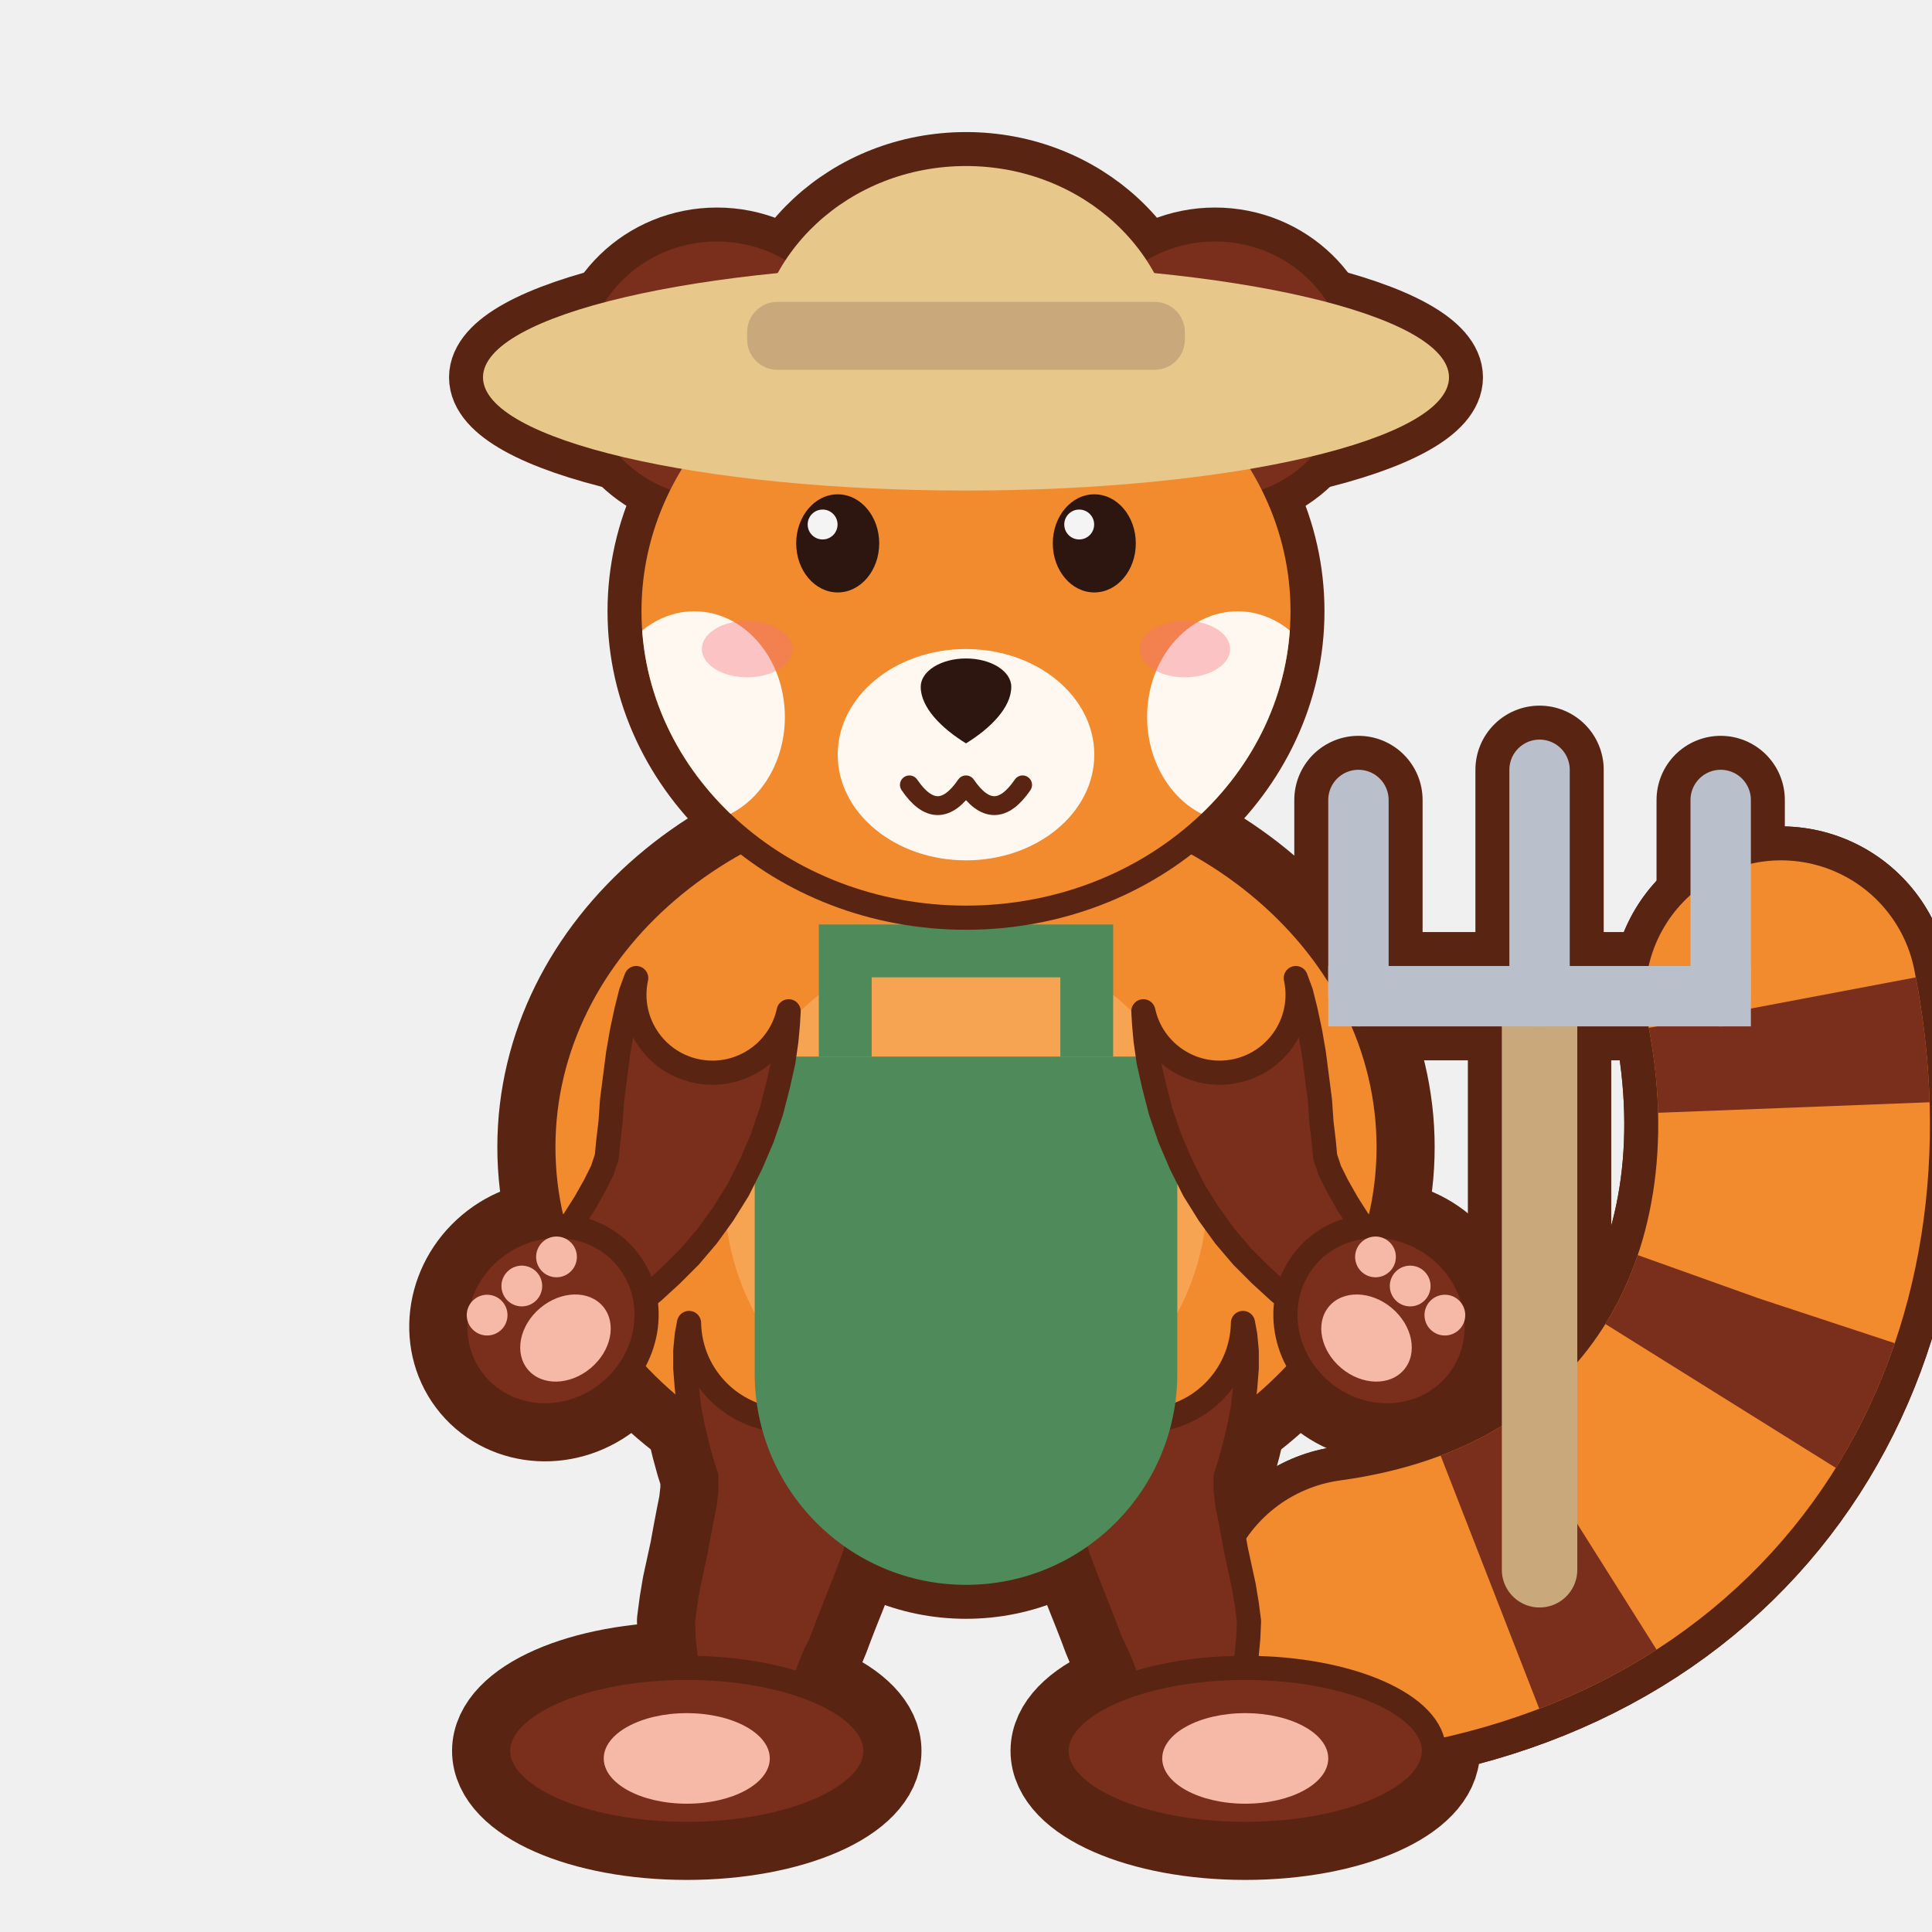
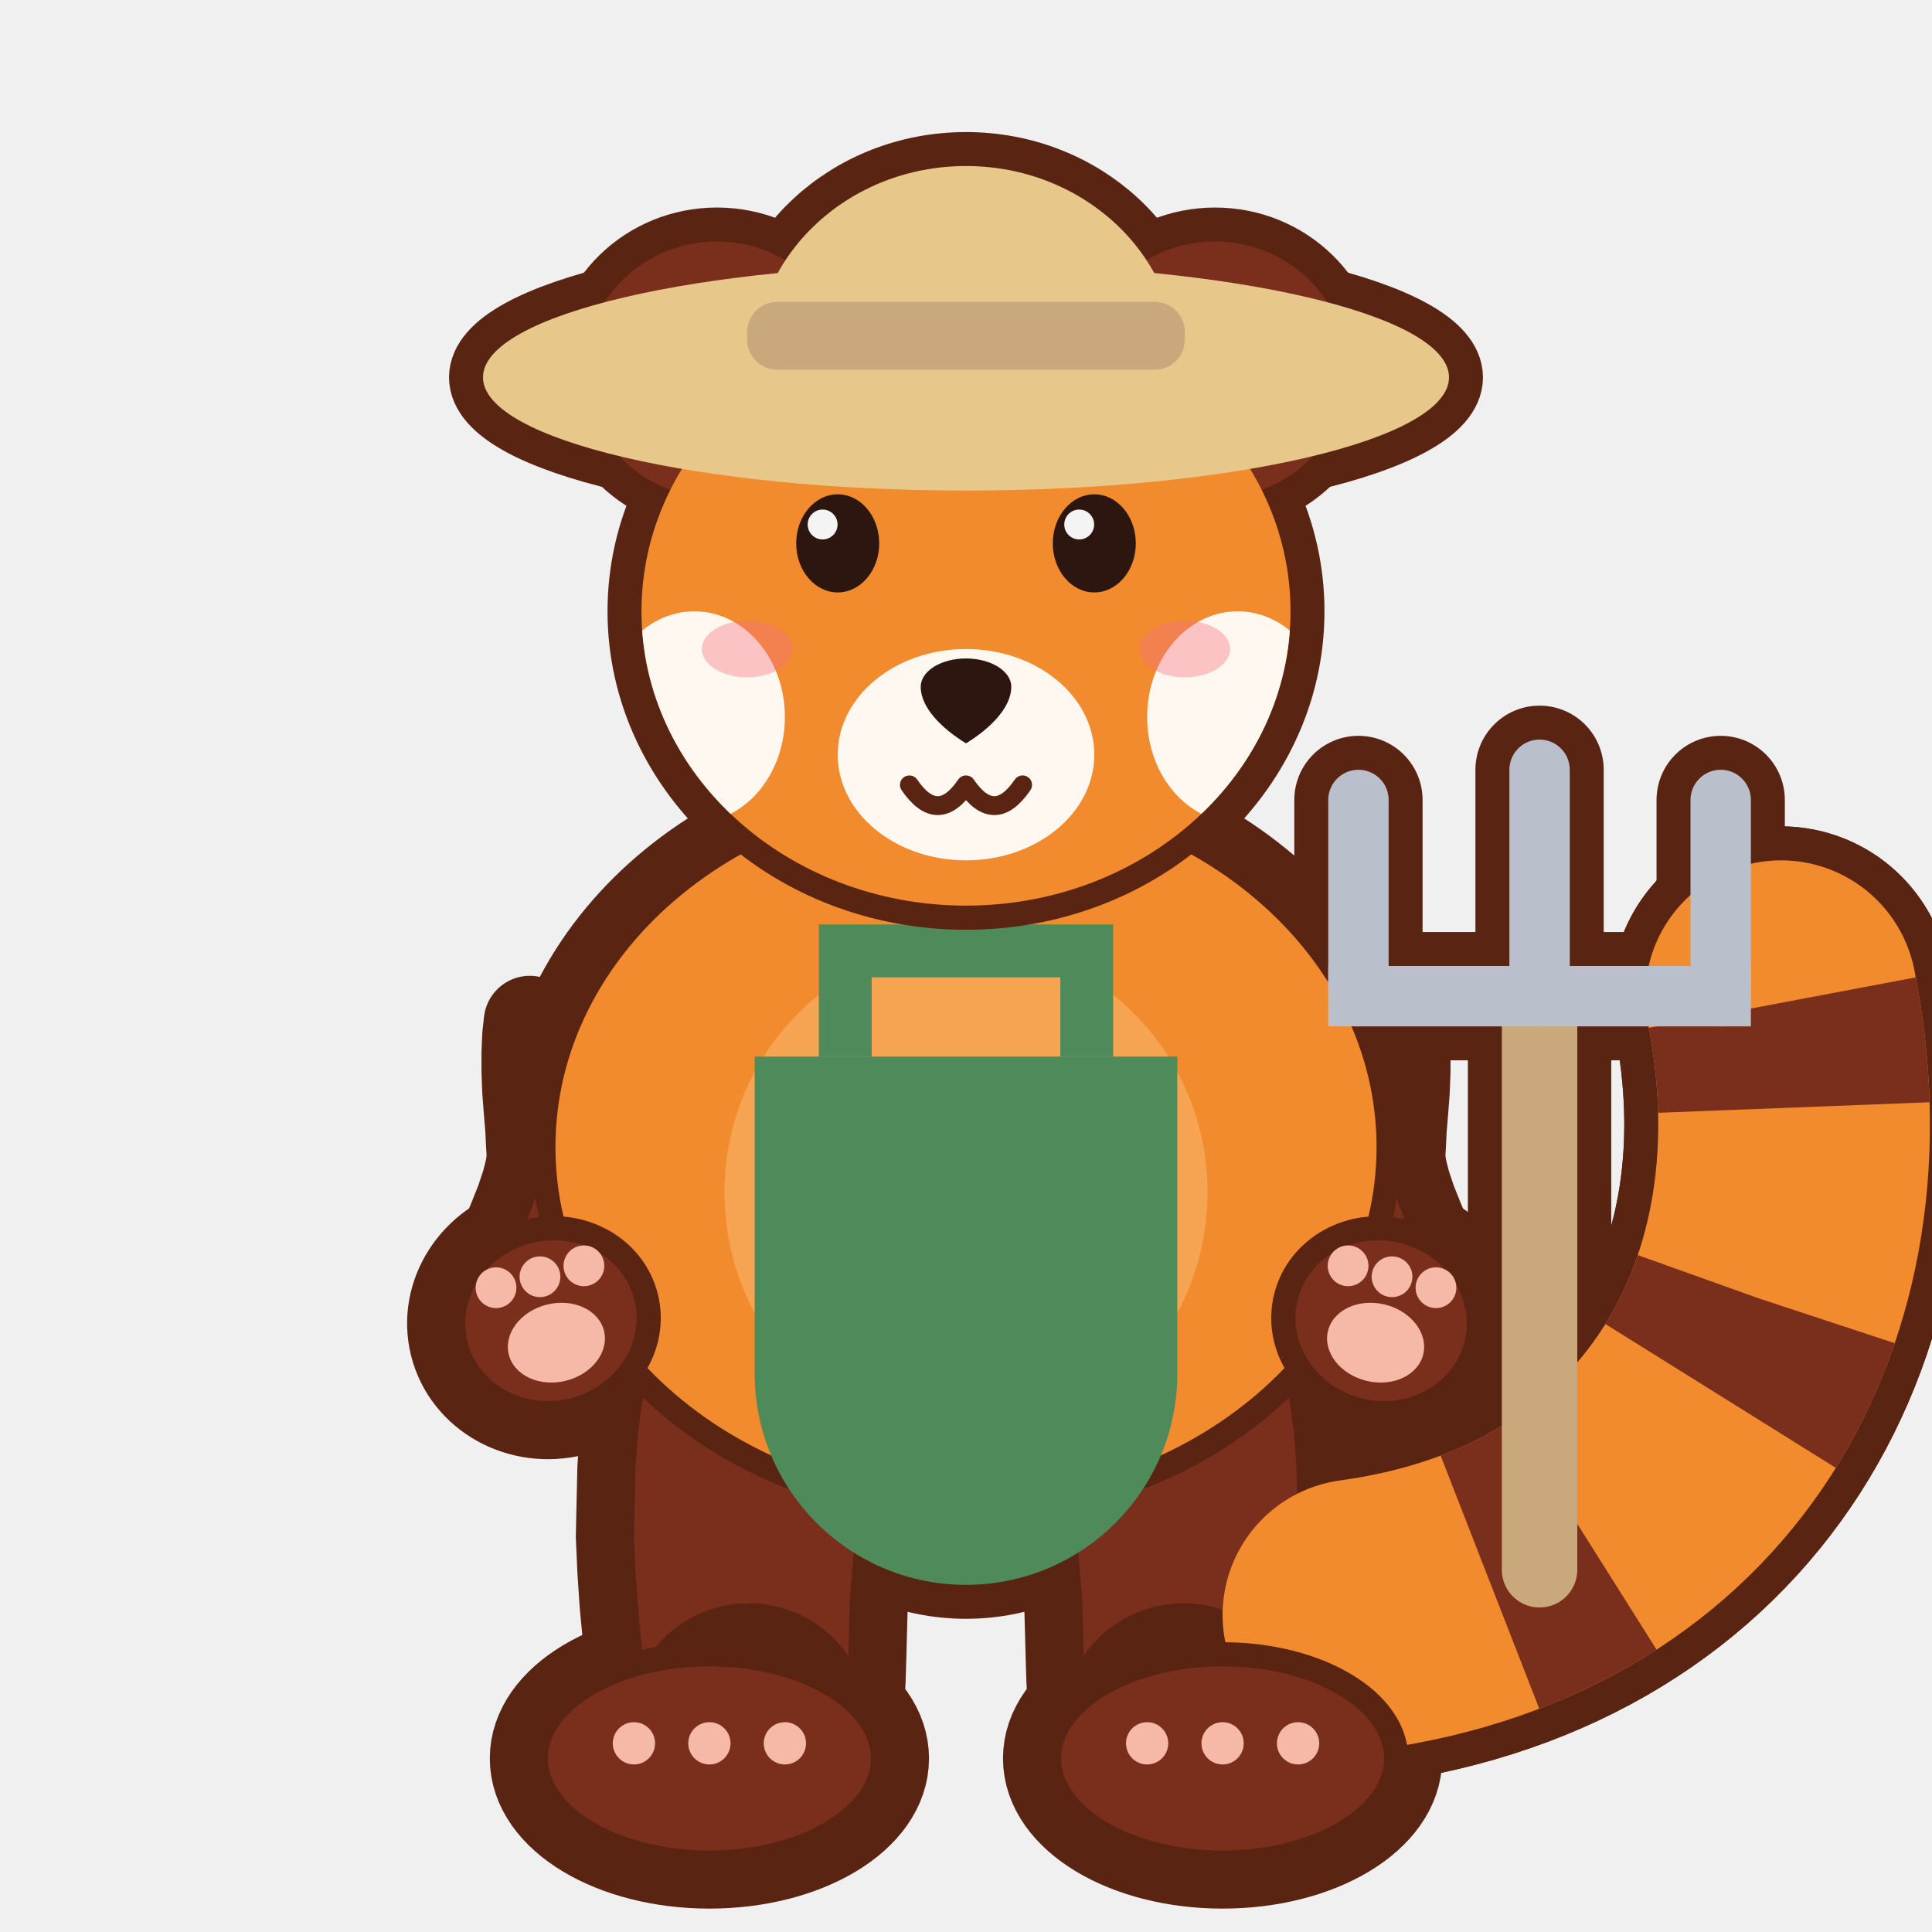
<svg xmlns="http://www.w3.org/2000/svg" viewBox="0 0 256 256" width="256" height="256" role="img" aria-labelledby="t-farmer_red_panda">
  <g class="outline">
+     <path d="M87.7 169.8L86.9 171.6L86.1 174.2L85.1 177.6L84.2 181.4L83.5 185.6L82.9 190.1L82.6 194.6L82.5 199.1L82.4 203.6L82.6 208.1L82.9 212.6L83.3 216.8L83.7 220.7L84.1 224.1L84.5 226.9L84.8 228.9A14.4 14.4 0 0 1 113.6 228.0L113.7 225.7L113.9 222.7L114.0 219.4L114.1 215.7L114.2 212.0L114.5 208.4L114.8 205.0L115.2 202.3L116.0 199.6L117.0 196.5L118.1 193.0L119.0 189.5L119.9 186.0L120.6 182.7L121.1 179.7L121.3 177.4A17.2 17.2 0 0 1 87.7 169.8Z" fill="#5A2412" stroke="#5A2412" stroke-width="12.2" stroke-linejoin="round" />
+     <path d="M134.7 177.4L134.9 179.7L135.4 182.7L136.1 186.0L137.0 189.5L137.9 193.0L139.0 196.5L140.0 199.6L140.8 202.3L141.2 205.0L141.5 208.4L141.8 212.0L141.9 215.7L142.0 219.4L142.1 222.7L142.3 225.7L142.4 228.0A14.4 14.4 0 0 1 171.2 228.9L171.5 226.9L171.9 224.1L172.3 220.7L172.7 216.8L173.1 212.6L173.4 208.1L173.6 203.6L173.5 199.1L173.4 194.6L173.1 190.1L172.5 185.6L171.8 181.4L170.9 177.6L169.9 174.2L169.1 171.6L168.3 169.8A17.2 17.2 0 0 1 134.7 177.4Z" fill="#5A2412" stroke="#5A2412" stroke-width="12.2" stroke-linejoin="round" />
    <path d="M180 214C224 208 244 172 236 132" stroke-linecap="round" fill="none" stroke="#5A2412" stroke-width="45.0" stroke-linejoin="round" />
    <path d="M180 214C224 208 244 172 236 132" fill="none" stroke="#5A2412" stroke-width="45.0" stroke-linejoin="round" stroke-linecap="round" />
+     <path d="M70.2 135.4L70.0 137.2L69.9 139.5L69.9 142.0L70.0 144.6L70.2 147.2L70.4 149.6L70.5 151.7L70.6 153.3L70.4 154.8L69.9 156.8L69.1 159.2L68.1 161.7L67.1 164.1L66.1 166.4L65.2 168.5L64.7 170.2A9.8 9.8 0 0 1 82.0 179.2L82.9 178.0L84.1 176.4L85.6 174.3L87.2 171.7L89.0 168.9L90.7 165.9L92.3 162.6L93.6 159.1L94.8 155.4L95.6 151.8L96.1 148.3L96.4 144.9L96.5 141.9L96.5 139.3L96.4 137.3L96.2 135.9A13.0 13.0 0 0 1 70.2 135.4Z" fill="#5A2412" stroke="#5A2412" stroke-width="12.2" stroke-linejoin="round" />
+     <path d="M159.8 135.9L159.6 137.3L159.5 139.3L159.5 141.9L159.6 144.9L159.9 148.3L160.4 151.8L161.2 155.4L162.4 159.1L163.7 162.6L165.3 165.9L167.0 168.9L168.8 171.7L170.4 174.3L171.9 176.4L173.1 178.0L174.0 179.2A9.8 9.8 0 0 1 191.3 170.2L190.8 168.5L189.9 166.4L188.9 164.1L187.9 161.7L186.9 159.2L186.1 156.8L185.6 154.8L185.4 153.3L185.5 151.7L185.6 149.6L185.8 147.2L186.0 144.6L186.1 142.0L186.1 139.5L186.0 137.2L185.8 135.4A13.0 13.0 0 0 1 159.8 135.9Z" fill="#5A2412" stroke="#5A2412" stroke-width="12.2" stroke-linejoin="round" />
    <ellipse cx="128" cy="152" rx="56" ry="48" fill="#5A2412" stroke="#5A2412" stroke-width="12.2" stroke-linejoin="round" />
    <ellipse cx="128" cy="158" rx="32" ry="33" fill="#5A2412" stroke="#5A2412" stroke-width="9" stroke-linejoin="round" />
-     <path d="M91.3 175.3L91.0 176.9L90.8 179.0L90.8 181.3L91.0 183.8L91.3 186.5L91.8 189.1L92.4 191.6L93.0 193.8L93.6 195.7L93.6 197.4L93.4 199.2L93.0 201.2L92.6 203.3L92.2 205.5L91.7 207.8L91.2 210.1L90.8 212.5L90.5 214.8L90.6 217.1L90.8 219.2L91.1 221.2L91.5 222.9L91.9 224.5L92.4 225.8L92.8 226.9L93.3 227.8L93.7 228.4A5.5 5.5 0 0 1 104.7 228.4L105.1 227.5L105.5 226.5L105.9 225.3L106.2 224.2L106.6 222.9L107.0 221.7L107.5 220.4L108.0 219.2L108.6 218.0L109.1 216.8L109.7 215.2L110.4 213.4L111.2 211.4L112.1 209.1L113.0 206.7L113.9 204.1L114.7 201.3L115.3 198.3L116.3 195.3L117.2 192.2L117.9 189.1L118.3 186.0L118.5 183.1L118.5 180.3L118.3 178.0L118.0 176.2L117.7 174.8A13.2 13.2 0 0 1 91.3 175.3Z" fill="#5A2412" stroke="#5A2412" stroke-width="12.2" stroke-linejoin="round" />
-     <ellipse cx="91" cy="232" rx="25" ry="11" fill="#5A2412" stroke="#5A2412" stroke-width="12.2" stroke-linejoin="round" />
-     <ellipse cx="91" cy="233" rx="11" ry="6" fill="#5A2412" stroke="#5A2412" stroke-width="9" stroke-linejoin="round" />
-     <path d="M138.3 174.8L138.0 176.2L137.7 178.0L137.5 180.3L137.5 183.1L137.7 186.0L138.1 189.1L138.8 192.2L139.7 195.3L140.7 198.3L141.3 201.3L142.1 204.1L143.0 206.7L143.9 209.1L144.8 211.4L145.6 213.4L146.3 215.2L146.9 216.8L147.4 218.0L148.0 219.2L148.5 220.4L149.0 221.7L149.4 222.9L149.8 224.2L150.1 225.3L150.5 226.5L150.9 227.5L151.3 228.4A5.5 5.5 0 0 1 162.3 228.4L162.7 227.8L163.2 226.9L163.6 225.8L164.1 224.5L164.5 222.9L164.9 221.2L165.2 219.2L165.4 217.1L165.5 214.8L165.2 212.5L164.8 210.1L164.3 207.8L163.8 205.5L163.4 203.3L163.0 201.2L162.6 199.2L162.4 197.4L162.4 195.7L163.0 193.8L163.6 191.6L164.2 189.1L164.7 186.5L165.0 183.8L165.2 181.3L165.2 179.0L165.0 176.9L164.7 175.3A13.2 13.2 0 0 1 138.3 174.8Z" fill="#5A2412" stroke="#5A2412" stroke-width="12.2" stroke-linejoin="round" />
-     <ellipse cx="165" cy="232" rx="25" ry="11" fill="#5A2412" stroke="#5A2412" stroke-width="12.2" stroke-linejoin="round" />
-     <ellipse cx="165" cy="233" rx="11" ry="6" fill="#5A2412" stroke="#5A2412" stroke-width="9" stroke-linejoin="round" />
+     <ellipse cx="94" cy="233" rx="23.0" ry="13.8" fill="#5A2412" stroke="#5A2412" stroke-width="12.2" stroke-linejoin="round" />
+     <circle cx="84" cy="231" r="2.8" fill="#5A2412" stroke="#5A2412" stroke-width="9" stroke-linejoin="round" />
+     <circle cx="94" cy="231" r="2.8" fill="#5A2412" stroke="#5A2412" stroke-width="9" stroke-linejoin="round" />
+     <circle cx="104" cy="231" r="2.8" fill="#5A2412" stroke="#5A2412" stroke-width="9" stroke-linejoin="round" />
+     <ellipse cx="162" cy="233" rx="23.0" ry="13.8" fill="#5A2412" stroke="#5A2412" stroke-width="12.2" stroke-linejoin="round" />
+     <circle cx="152" cy="231" r="2.8" fill="#5A2412" stroke="#5A2412" stroke-width="9" stroke-linejoin="round" />
+     <circle cx="162" cy="231" r="2.8" fill="#5A2412" stroke="#5A2412" stroke-width="9" stroke-linejoin="round" />
+     <circle cx="172" cy="231" r="2.8" fill="#5A2412" stroke="#5A2412" stroke-width="9" stroke-linejoin="round" />
    <path d="M100 140h56v42a28 28 0 0 1-56 0z" fill="#5A2412" stroke="#5A2412" stroke-width="9" stroke-linejoin="round" />
    <path d="M112 140v-14h32v14" fill="none" stroke="#5A2412" stroke-width="16.0" stroke-linejoin="round" stroke-linecap="round" />
    <g transform="translate(128,74) scale(0.5) translate(-128,-126)">
      <ellipse cx="62" cy="76" rx="35" ry="34" fill="#5A2412" stroke="#5A2412" stroke-width="18" stroke-linejoin="round" />
      <ellipse cx="64" cy="80" rx="21" ry="20" fill="#5A2412" stroke="#5A2412" stroke-width="18" stroke-linejoin="round" />
      <ellipse cx="194" cy="76" rx="35" ry="34" fill="#5A2412" stroke="#5A2412" stroke-width="18" stroke-linejoin="round" />
      <ellipse cx="192" cy="80" rx="21" ry="20" fill="#5A2412" stroke="#5A2412" stroke-width="18" stroke-linejoin="round" />
      <ellipse cx="128" cy="140" rx="86" ry="78" fill="#5A2412" stroke="#5A2412" stroke-width="18" stroke-linejoin="round" />
      <ellipse cx="94" cy="122" rx="11" ry="13" fill="#5A2412" stroke="#5A2412" stroke-width="18" stroke-linejoin="round" />
      <ellipse cx="162" cy="122" rx="11" ry="13" fill="#5A2412" stroke="#5A2412" stroke-width="18" stroke-linejoin="round" />
      <path d="M116 160a12 7.5 0 0 1 24 0c0 5.5-5.5 11-12 15-6.5-4-12-9.5-12-15z" fill="#5A2412" stroke="#5A2412" stroke-width="18" stroke-linejoin="round" />
    </g>
-     <path d="M84.3 129.6L83.6 131.5L83.0 133.9L82.4 136.7L81.9 139.6L81.5 142.7L81.1 145.8L80.9 148.7L80.6 151.2L80.4 153.3L79.8 155.1L78.8 157.1L77.5 159.4L76.1 161.6L74.5 163.8L73.0 166.0L71.6 167.9L70.3 169.7L69.5 171.2A5.2 5.2 0 0 1 77.2 178.2L78.4 177.4L80.0 176.3L82.0 174.8L84.2 173.1L86.6 171.1L89.0 168.9L91.4 166.5L93.7 163.8L95.8 160.9L97.8 157.7L99.5 154.3L101.0 150.8L102.2 147.3L103.1 143.8L103.8 140.7L104.2 137.9L104.4 135.7L104.5 134.0A10.3 10.3 0 0 1 84.3 129.6Z" fill="#5A2412" stroke="#5A2412" stroke-width="12.2" stroke-linejoin="round" />
-     <g transform="rotate(-40 73 175)">
+     <g transform="rotate(-14 73 175)">
      <ellipse cx="73" cy="175" rx="13" ry="12.2" fill="#5A2412" stroke="#5A2412" stroke-width="12.2" stroke-linejoin="round" />
      <ellipse cx="73" cy="178" rx="6.5" ry="5.2" fill="#5A2412" stroke="#5A2412" stroke-width="9" stroke-linejoin="round" />
      <circle cx="67" cy="169" r="2.7" fill="#5A2412" stroke="#5A2412" stroke-width="9" stroke-linejoin="round" />
      <circle cx="73" cy="169" r="2.7" fill="#5A2412" stroke="#5A2412" stroke-width="9" stroke-linejoin="round" />
      <circle cx="79" cy="169" r="2.7" fill="#5A2412" stroke="#5A2412" stroke-width="9" stroke-linejoin="round" />
    </g>
-     <path d="M151.5 134.0L151.6 135.7L151.8 137.9L152.2 140.7L152.9 143.8L153.8 147.3L155.0 150.8L156.5 154.3L158.2 157.7L160.2 160.9L162.3 163.8L164.6 166.5L167.0 168.9L169.4 171.1L171.8 173.1L174.0 174.8L176.0 176.3L177.6 177.4L178.8 178.2A5.2 5.2 0 0 1 186.5 171.2L185.7 169.7L184.4 167.9L183.0 166.0L181.5 163.8L179.9 161.6L178.5 159.4L177.2 157.1L176.2 155.1L175.6 153.3L175.4 151.2L175.1 148.7L174.9 145.8L174.5 142.7L174.1 139.6L173.6 136.7L173.0 133.9L172.4 131.5L171.7 129.6A10.3 10.3 0 0 1 151.5 134.0Z" fill="#5A2412" stroke="#5A2412" stroke-width="12.2" stroke-linejoin="round" />
-     <g transform="rotate(40 183 175)">
+     <g transform="rotate(14 183 175)">
      <ellipse cx="183" cy="175" rx="13" ry="12.2" fill="#5A2412" stroke="#5A2412" stroke-width="12.2" stroke-linejoin="round" />
      <ellipse cx="183" cy="178" rx="6.5" ry="5.2" fill="#5A2412" stroke="#5A2412" stroke-width="9" stroke-linejoin="round" />
      <circle cx="177" cy="169" r="2.7" fill="#5A2412" stroke="#5A2412" stroke-width="9" stroke-linejoin="round" />
      <circle cx="183" cy="169" r="2.7" fill="#5A2412" stroke="#5A2412" stroke-width="9" stroke-linejoin="round" />
      <circle cx="189" cy="169" r="2.7" fill="#5A2412" stroke="#5A2412" stroke-width="9" stroke-linejoin="round" />
    </g>
    <ellipse cx="128" cy="50" rx="64" ry="15" fill="#5A2412" stroke="#5A2412" stroke-width="9" stroke-linejoin="round" />
    <path d="M100 48a28 26 0 0 1 56 0z" fill="#5A2412" stroke="#5A2412" stroke-width="9" stroke-linejoin="round" />
    <rect x="99" y="40" width="58" height="9" rx="4" fill="#5A2412" stroke="#5A2412" stroke-width="9" stroke-linejoin="round" />
    <path d="M204 132v76" stroke-linecap="round" fill="#5A2412" stroke="#5A2412" stroke-width="19" stroke-linejoin="round" />
    <path d="M180 132v-26M204 132v-30M228 132v-26" stroke-linecap="round" fill="#5A2412" stroke="#5A2412" stroke-width="17" stroke-linejoin="round" />
    <path d="M176 132h56" fill="#5A2412" stroke="#5A2412" stroke-width="17" stroke-linejoin="round" />
  </g>
+   <path d="M87.7 169.8L86.9 171.6L86.1 174.2L85.1 177.6L84.2 181.4L83.5 185.6L82.9 190.1L82.6 194.6L82.5 199.1L82.4 203.6L82.6 208.1L82.9 212.6L83.3 216.8L83.7 220.7L84.1 224.1L84.5 226.9L84.8 228.9A14.4 14.4 0 0 1 113.6 228.0L113.7 225.7L113.9 222.7L114.0 219.4L114.1 215.7L114.2 212.0L114.5 208.4L114.8 205.0L115.2 202.3L116.0 199.6L117.0 196.5L118.1 193.0L119.0 189.5L119.9 186.0L120.6 182.7L121.1 179.7L121.3 177.4A17.2 17.2 0 0 1 87.7 169.8Z" fill="#7A2E1C" stroke="#5A2412" stroke-width="3.2" stroke-linejoin="round" />
+   <path d="M134.7 177.4L134.9 179.7L135.4 182.7L136.1 186.0L137.0 189.5L137.9 193.0L139.0 196.5L140.0 199.6L140.8 202.3L141.2 205.0L141.5 208.4L141.8 212.0L141.9 215.7L142.0 219.4L142.1 222.7L142.3 225.7L142.4 228.0A14.4 14.4 0 0 1 171.2 228.9L171.5 226.9L171.9 224.1L172.3 220.7L172.7 216.8L173.1 212.6L173.4 208.1L173.6 203.6L173.5 199.1L173.4 194.6L173.1 190.1L172.5 185.6L171.8 181.4L170.9 177.6L169.9 174.2L169.1 171.6L168.3 169.8A17.2 17.2 0 0 1 134.7 177.4Z" fill="#7A2E1C" stroke="#5A2412" stroke-width="3.2" stroke-linejoin="round" />
  <path d="M180 214C224 208 244 172 236 132" fill="none" stroke="#F28A2E" stroke-width="36" stroke-linecap="round" />
  <path d="M180 214C224 208 244 172 236 132" fill="none" stroke="#7A2E1C" stroke-width="36" stroke-dasharray="14 26" stroke-dashoffset="22" />
+   <path d="M70.2 135.4L70.0 137.2L69.9 139.5L69.9 142.0L70.0 144.6L70.2 147.2L70.4 149.6L70.5 151.7L70.6 153.3L70.4 154.8L69.9 156.8L69.1 159.2L68.1 161.7L67.1 164.1L66.1 166.4L65.2 168.5L64.7 170.2A9.8 9.8 0 0 1 82.0 179.2L82.9 178.0L84.1 176.4L85.6 174.3L87.2 171.7L89.0 168.9L90.7 165.9L92.3 162.6L93.6 159.1L94.8 155.4L95.6 151.8L96.1 148.3L96.4 144.9L96.5 141.9L96.5 139.3L96.4 137.3L96.2 135.9A13.0 13.0 0 0 1 70.2 135.4Z" fill="#7A2E1C" stroke="#5A2412" stroke-width="3.2" stroke-linejoin="round" />
+   <path d="M159.8 135.9L159.6 137.3L159.5 139.3L159.5 141.9L159.6 144.9L159.9 148.3L160.4 151.8L161.2 155.4L162.4 159.1L163.7 162.6L165.3 165.9L167.0 168.9L168.8 171.7L170.4 174.3L171.9 176.4L173.1 178.0L174.0 179.2A9.8 9.8 0 0 1 191.3 170.2L190.8 168.5L189.9 166.4L188.9 164.1L187.9 161.7L186.9 159.2L186.1 156.8L185.6 154.8L185.4 153.3L185.5 151.7L185.6 149.6L185.8 147.2L186.0 144.6L186.1 142.0L186.1 139.5L186.0 137.2L185.8 135.4A13.0 13.0 0 0 1 159.8 135.9Z" fill="#7A2E1C" stroke="#5A2412" stroke-width="3.2" stroke-linejoin="round" />
  <ellipse cx="128" cy="152" rx="56" ry="48" fill="#F28A2E" stroke="#5A2412" stroke-width="3.2" />
  <ellipse cx="128" cy="158" rx="32" ry="33" fill="#F7A452" />
-   <path d="M91.3 175.3L91.0 176.9L90.8 179.0L90.8 181.3L91.0 183.8L91.3 186.5L91.8 189.1L92.4 191.6L93.0 193.8L93.6 195.7L93.6 197.4L93.4 199.2L93.0 201.2L92.6 203.3L92.2 205.5L91.7 207.8L91.2 210.1L90.8 212.5L90.5 214.8L90.6 217.1L90.8 219.2L91.1 221.2L91.5 222.9L91.9 224.5L92.4 225.8L92.8 226.9L93.3 227.8L93.7 228.4A5.5 5.5 0 0 1 104.7 228.4L105.1 227.5L105.5 226.5L105.9 225.3L106.2 224.2L106.6 222.9L107.0 221.7L107.5 220.4L108.0 219.2L108.6 218.0L109.1 216.8L109.7 215.2L110.4 213.4L111.2 211.4L112.1 209.1L113.0 206.7L113.9 204.1L114.7 201.3L115.3 198.3L116.3 195.3L117.2 192.2L117.9 189.1L118.3 186.0L118.5 183.1L118.5 180.3L118.3 178.0L118.0 176.2L117.7 174.8A13.2 13.2 0 0 1 91.3 175.3Z" fill="#7A2E1C" stroke="#5A2412" stroke-width="3.2" stroke-linejoin="round" />
-   <ellipse cx="91" cy="232" rx="25" ry="11" fill="#7A2E1C" stroke="#5A2412" stroke-width="3.2" />
-   <ellipse cx="91" cy="233" rx="11" ry="6" fill="#F6B9A8" />
-   <path d="M138.3 174.8L138.0 176.2L137.7 178.0L137.5 180.3L137.5 183.1L137.7 186.0L138.1 189.1L138.8 192.2L139.7 195.3L140.7 198.3L141.3 201.3L142.1 204.1L143.0 206.7L143.9 209.1L144.8 211.4L145.6 213.4L146.3 215.2L146.9 216.8L147.4 218.0L148.0 219.2L148.5 220.4L149.0 221.7L149.4 222.9L149.8 224.2L150.1 225.3L150.5 226.5L150.9 227.5L151.3 228.4A5.5 5.5 0 0 1 162.3 228.4L162.7 227.8L163.2 226.9L163.6 225.8L164.1 224.5L164.5 222.9L164.9 221.2L165.2 219.2L165.4 217.1L165.5 214.8L165.2 212.5L164.8 210.1L164.3 207.8L163.8 205.5L163.4 203.3L163.0 201.2L162.6 199.2L162.4 197.4L162.4 195.7L163.0 193.8L163.6 191.6L164.2 189.1L164.7 186.5L165.0 183.8L165.2 181.3L165.2 179.0L165.0 176.9L164.7 175.3A13.2 13.2 0 0 1 138.3 174.8Z" fill="#7A2E1C" stroke="#5A2412" stroke-width="3.2" stroke-linejoin="round" />
-   <ellipse cx="165" cy="232" rx="25" ry="11" fill="#7A2E1C" stroke="#5A2412" stroke-width="3.2" />
-   <ellipse cx="165" cy="233" rx="11" ry="6" fill="#F6B9A8" />
+   <ellipse cx="94" cy="233" rx="23.0" ry="13.8" fill="#7A2E1C" stroke="#5A2412" stroke-width="3.2" />
+   <circle cx="84" cy="231" r="2.8" fill="#F6B9A8" />
+   <circle cx="94" cy="231" r="2.8" fill="#F6B9A8" />
+   <circle cx="104" cy="231" r="2.8" fill="#F6B9A8" />
+   <ellipse cx="162" cy="233" rx="23.0" ry="13.8" fill="#7A2E1C" stroke="#5A2412" stroke-width="3.2" />
+   <circle cx="152" cy="231" r="2.8" fill="#F6B9A8" />
+   <circle cx="162" cy="231" r="2.8" fill="#F6B9A8" />
+   <circle cx="172" cy="231" r="2.8" fill="#F6B9A8" />
  <path d="M100 140h56v42a28 28 0 0 1-56 0z" fill="#4F8A5B" />
  <path d="M112 140v-14h32v14" fill="none" stroke="#4F8A5B" stroke-width="7" />
  <g transform="translate(128,74) scale(0.5) translate(-128,-126)">
    <g class="outline">
      <ellipse cx="62" cy="76" rx="35" ry="34" fill="#5A2412" stroke="#5A2412" stroke-width="12.8" stroke-linejoin="round" />
      <ellipse cx="64" cy="80" rx="21" ry="20" fill="#5A2412" stroke="#5A2412" stroke-width="12.8" stroke-linejoin="round" />
      <ellipse cx="194" cy="76" rx="35" ry="34" fill="#5A2412" stroke="#5A2412" stroke-width="12.8" stroke-linejoin="round" />
      <ellipse cx="192" cy="80" rx="21" ry="20" fill="#5A2412" stroke="#5A2412" stroke-width="12.8" stroke-linejoin="round" />
      <ellipse cx="128" cy="140" rx="86" ry="78" fill="#5A2412" stroke="#5A2412" stroke-width="12.8" stroke-linejoin="round" />
      <ellipse cx="94" cy="122" rx="11" ry="13" fill="#5A2412" stroke="#5A2412" stroke-width="12.8" stroke-linejoin="round" />
      <ellipse cx="162" cy="122" rx="11" ry="13" fill="#5A2412" stroke="#5A2412" stroke-width="12.8" stroke-linejoin="round" />
      <path d="M116 160a12 7.5 0 0 1 24 0c0 5.5-5.5 11-12 15-6.5-4-12-9.5-12-15z" fill="#5A2412" stroke="#5A2412" stroke-width="12.8" stroke-linejoin="round" />
      <path d="M113 186q7.5 11 15 0 q7.5 11 15 0" stroke-linecap="round" fill="none" stroke="#5A2412" stroke-width="17.8" stroke-linejoin="round" />
    </g>
    <ellipse cx="62" cy="76" rx="35" ry="34" fill="#7A2E1C" />
    <ellipse cx="64" cy="80" rx="21" ry="20" fill="#F6B9A8" />
    <ellipse cx="194" cy="76" rx="35" ry="34" fill="#7A2E1C" />
    <ellipse cx="192" cy="80" rx="21" ry="20" fill="#F6B9A8" />
    <ellipse cx="128" cy="140" rx="86" ry="78" fill="#F28A2E" />
    <defs>
      <clipPath id="clip-red_panda">
        <ellipse cx="128" cy="140" rx="86" ry="78" />
      </clipPath>
    </defs>
    <g clip-path="url(#clip-red_panda)">
      <ellipse cx="98" cy="88" rx="11" ry="8" fill="#FFF8F0" />
      <ellipse cx="158" cy="88" rx="11" ry="8" fill="#FFF8F0" />
      <ellipse cx="56" cy="168" rx="24" ry="28" fill="#FFF8F0" />
      <ellipse cx="200" cy="168" rx="24" ry="28" fill="#FFF8F0" />
      <ellipse cx="128" cy="178" rx="34" ry="28" fill="#FFF8F0" />
    </g>
    <ellipse cx="94" cy="122" rx="11" ry="13" fill="#2E1610" />
    <circle cx="90" cy="117" r="3.96" fill="#FFFFFF" opacity="0.95" />
    <ellipse cx="162" cy="122" rx="11" ry="13" fill="#2E1610" />
    <circle cx="158" cy="117" r="3.96" fill="#FFFFFF" opacity="0.95" />
    <ellipse cx="70" cy="150" rx="12" ry="7.5" fill="#F4737F" opacity="0.4" />
    <ellipse cx="186" cy="150" rx="12" ry="7.5" fill="#F4737F" opacity="0.4" />
    <path d="M116 160a12 7.5 0 0 1 24 0c0 5.5-5.5 11-12 15-6.5-4-12-9.5-12-15z" fill="#2E1610" />
    <path d="M113 186q7.5 11 15 0 q7.5 11 15 0" fill="none" stroke="#5A2412" stroke-width="5" stroke-linecap="round" stroke-linejoin="round" />
  </g>
-   <path d="M84.3 129.6L83.6 131.5L83.0 133.9L82.4 136.7L81.9 139.6L81.5 142.7L81.1 145.8L80.9 148.7L80.6 151.2L80.4 153.3L79.8 155.1L78.8 157.1L77.5 159.4L76.1 161.6L74.5 163.8L73.0 166.0L71.6 167.9L70.3 169.7L69.5 171.2A5.2 5.2 0 0 1 77.2 178.2L78.4 177.4L80.0 176.3L82.0 174.8L84.2 173.1L86.6 171.1L89.0 168.9L91.4 166.5L93.7 163.8L95.8 160.9L97.8 157.7L99.5 154.3L101.0 150.8L102.2 147.3L103.1 143.8L103.8 140.7L104.2 137.9L104.4 135.7L104.5 134.0A10.3 10.3 0 0 1 84.3 129.6Z" fill="#7A2E1C" stroke="#5A2412" stroke-width="3.2" stroke-linejoin="round" />
-   <g transform="rotate(-40 73 175)">
+   <g transform="rotate(-14 73 175)">
    <ellipse cx="73" cy="175" rx="13" ry="12.2" fill="#7A2E1C" stroke="#5A2412" stroke-width="3.2" />
    <ellipse cx="73" cy="178" rx="6.5" ry="5.2" fill="#F6B9A8" />
    <circle cx="67" cy="169" r="2.7" fill="#F6B9A8" />
    <circle cx="73" cy="169" r="2.7" fill="#F6B9A8" />
    <circle cx="79" cy="169" r="2.7" fill="#F6B9A8" />
  </g>
-   <path d="M151.5 134.0L151.6 135.7L151.8 137.9L152.2 140.7L152.9 143.8L153.8 147.3L155.0 150.8L156.5 154.3L158.2 157.7L160.2 160.9L162.3 163.8L164.6 166.5L167.0 168.9L169.4 171.1L171.8 173.1L174.0 174.8L176.0 176.3L177.6 177.4L178.8 178.2A5.2 5.2 0 0 1 186.5 171.2L185.7 169.7L184.4 167.9L183.0 166.0L181.5 163.8L179.9 161.6L178.5 159.4L177.2 157.1L176.2 155.1L175.6 153.3L175.4 151.2L175.1 148.7L174.9 145.8L174.5 142.7L174.1 139.6L173.6 136.7L173.0 133.9L172.4 131.5L171.7 129.6A10.3 10.3 0 0 1 151.5 134.0Z" fill="#7A2E1C" stroke="#5A2412" stroke-width="3.2" stroke-linejoin="round" />
-   <g transform="rotate(40 183 175)">
+   <g transform="rotate(14 183 175)">
    <ellipse cx="183" cy="175" rx="13" ry="12.2" fill="#7A2E1C" stroke="#5A2412" stroke-width="3.2" />
    <ellipse cx="183" cy="178" rx="6.5" ry="5.2" fill="#F6B9A8" />
    <circle cx="177" cy="169" r="2.7" fill="#F6B9A8" />
    <circle cx="183" cy="169" r="2.7" fill="#F6B9A8" />
    <circle cx="189" cy="169" r="2.7" fill="#F6B9A8" />
  </g>
  <ellipse cx="128" cy="50" rx="64" ry="15" fill="#E8C88A" />
  <path d="M100 48a28 26 0 0 1 56 0z" fill="#E8C88A" />
  <rect x="99" y="40" width="58" height="9" rx="4" fill="#C9A87C" />
  <path d="M204 132v76" stroke="#C9A87C" stroke-width="10" stroke-linecap="round" />
  <path d="M180 132v-26M204 132v-30M228 132v-26" stroke="#B9C0CC" stroke-width="8" stroke-linecap="round" />
  <path d="M176 132h56" stroke="#B9C0CC" stroke-width="8" />
</svg>
